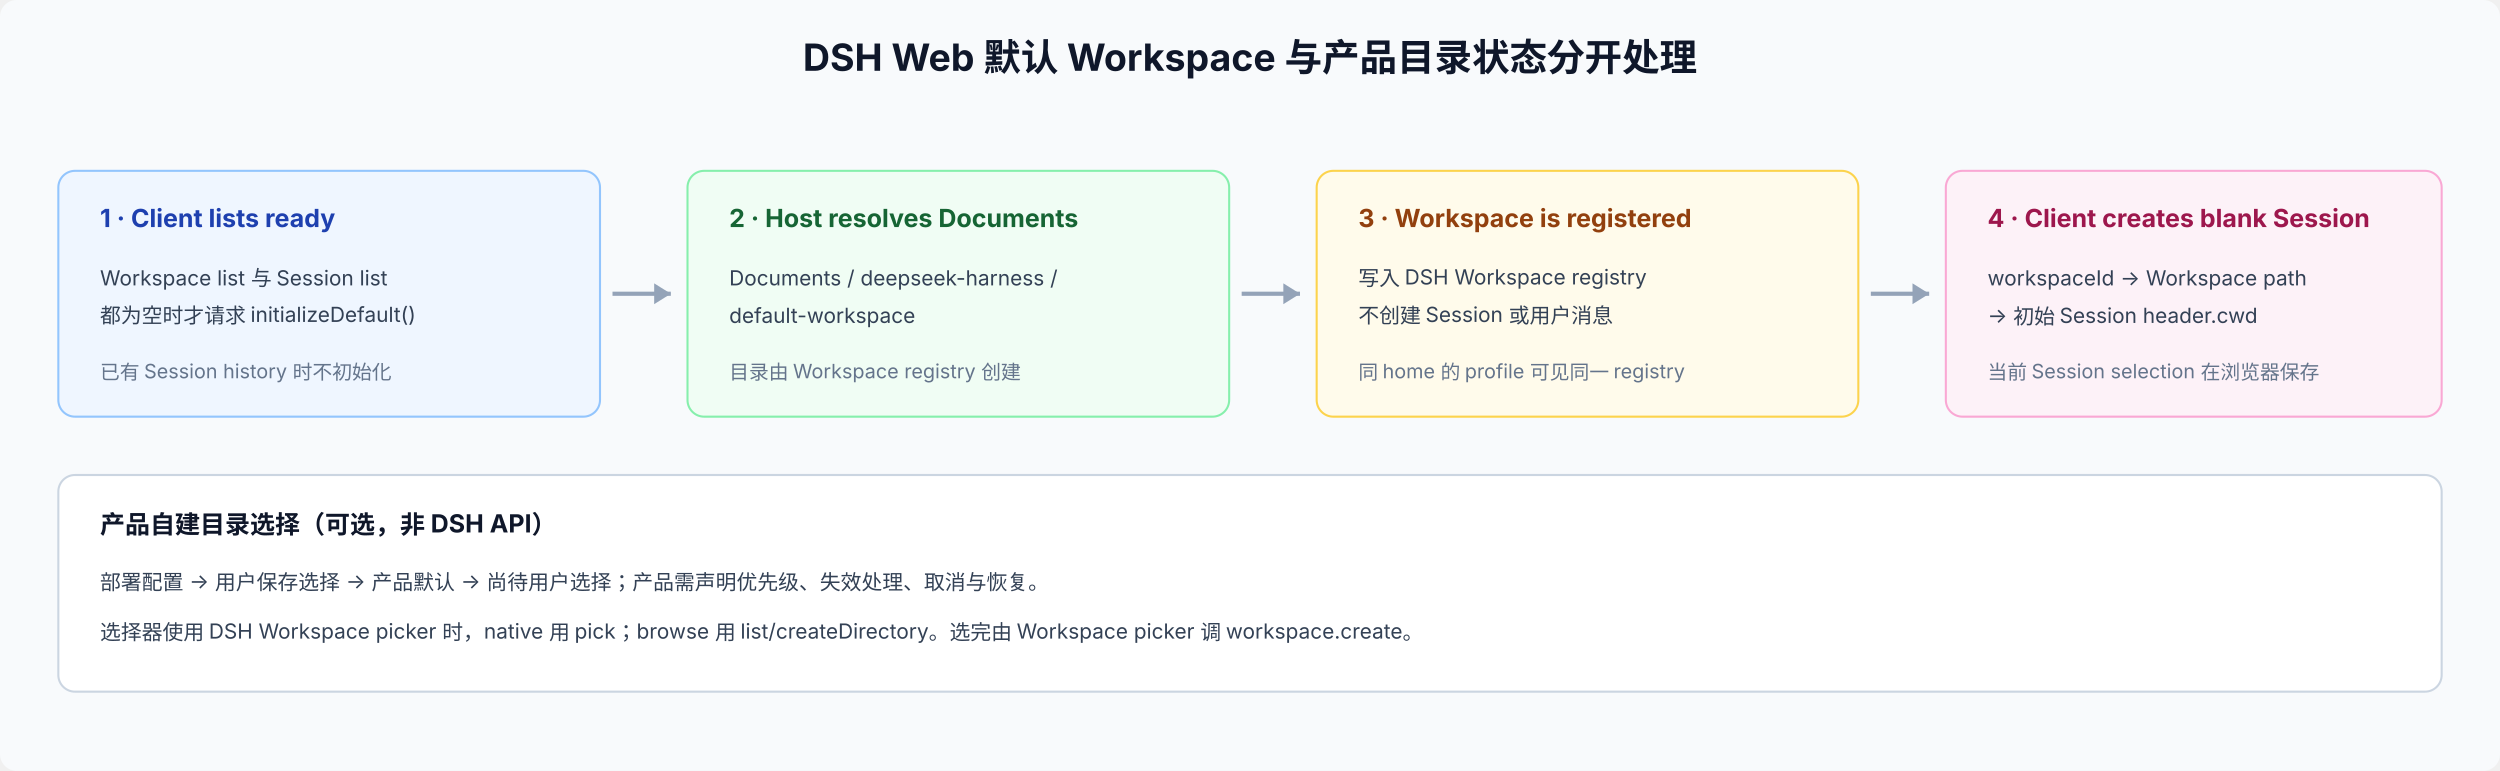
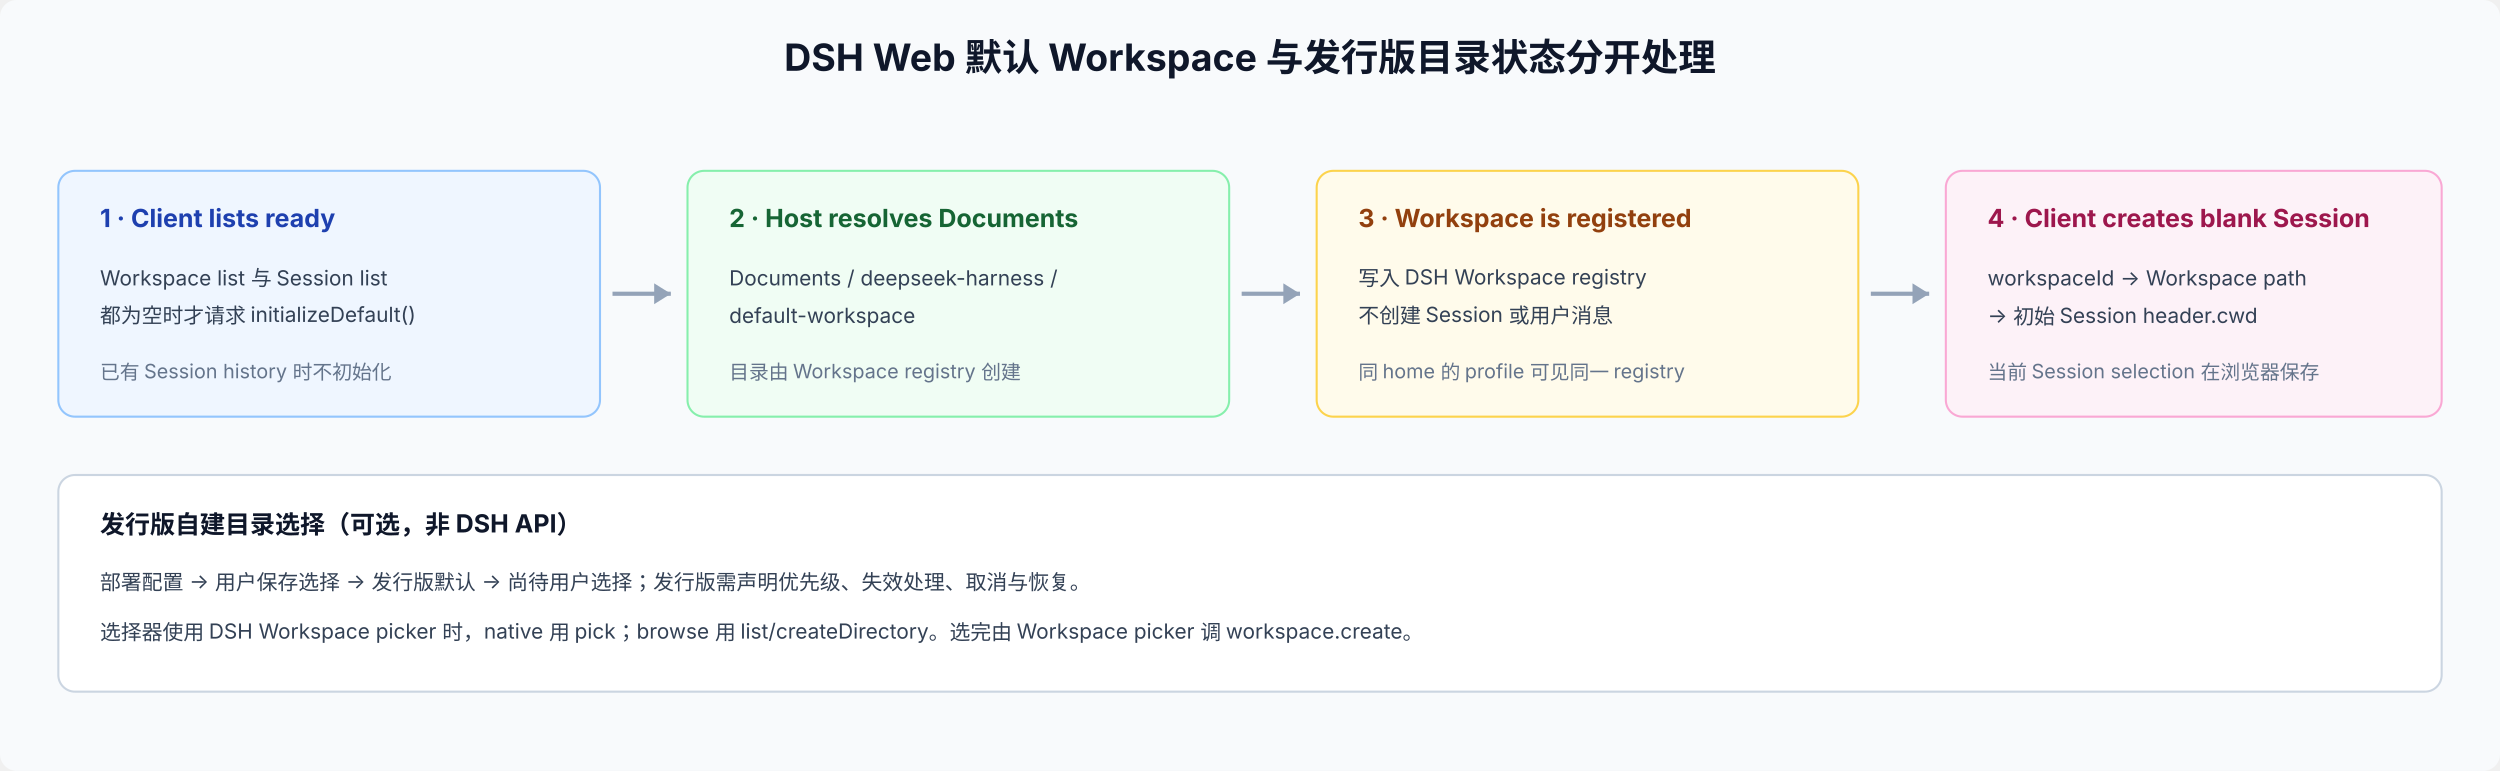
<svg xmlns="http://www.w3.org/2000/svg" viewBox="0 0 1200 370" width="1200" height="370" font-family="system-ui, -apple-system, 'PingFang SC', 'Noto Sans SC', sans-serif" font-size="12">
  <rect width="1200" height="370" rx="8" fill="#f8fafc" />
-   <text x="600" y="34" text-anchor="middle" font-size="18" font-weight="700" fill="#0f172a">DSH Web 默认 Workspace 与产品目录状态分开处理</text>
+   <text x="600" y="34" text-anchor="middle" font-size="18" font-weight="700" fill="#0f172a">DSH Web 默认 Workspace 与发行版目录状态分开处理</text>
  <rect x="28" y="82" width="260" height="118" rx="8" fill="#eff6ff" stroke="#93c5fd" />
  <text x="48" y="109" font-size="12" font-weight="700" fill="#1e40af">1 · Client lists ready</text>
  <text x="48" y="137" font-size="10" fill="#334155">Workspace list 与 Session list</text>
  <text x="48" y="155" font-size="10" fill="#334155">都为空时才请求 initializeDefault()</text>
  <text x="48" y="182" font-size="9.5" fill="#64748b">已有 Session history 时不初始化</text>
  <path d="M294 141 L322 141" stroke="#94a3b8" stroke-width="2" />
  <path d="M322 141 L314 136 L314 146 Z" fill="#94a3b8" />
  <rect x="330" y="82" width="260" height="118" rx="8" fill="#f0fdf4" stroke="#86efac" />
  <text x="350" y="109" font-size="12" font-weight="700" fill="#166534">2 · Host resolves Documents</text>
  <text x="350" y="137" font-size="10" fill="#334155">Documents / deepseek-harness /</text>
  <text x="350" y="155" font-size="10" fill="#334155">default-workspace</text>
  <text x="350" y="182" font-size="9.5" fill="#64748b">目录由 Workspace registry 创建</text>
  <path d="M596 141 L624 141" stroke="#94a3b8" stroke-width="2" />
  <path d="M624 141 L616 136 L616 146 Z" fill="#94a3b8" />
  <rect x="632" y="82" width="260" height="118" rx="8" fill="#fffbeb" stroke="#fcd34d" />
  <text x="652" y="109" font-size="12" font-weight="700" fill="#92400e">3 · Workspace is registered</text>
  <text x="652" y="137" font-size="10" fill="#334155">写入 DSH Workspace registry</text>
  <text x="652" y="155" font-size="10" fill="#334155">不创建 Session 或用户消息</text>
  <text x="652" y="182" font-size="9.5" fill="#64748b">同 home 的 profile 可见同一 registry</text>
  <path d="M898 141 L926 141" stroke="#94a3b8" stroke-width="2" />
  <path d="M926 141 L918 136 L918 146 Z" fill="#94a3b8" />
  <rect x="934" y="82" width="238" height="118" rx="8" fill="#fdf2f8" stroke="#f9a8d4" />
  <text x="954" y="109" font-size="12" font-weight="700" fill="#9d174d">4 · Client creates blank Session</text>
  <text x="954" y="137" font-size="10" fill="#334155">workspaceId → Workspace path</text>
  <text x="954" y="155" font-size="10" fill="#334155">→ 初始 Session header.cwd</text>
  <text x="954" y="182" font-size="9.5" fill="#64748b">当前 Session selection 在浏览器保存</text>
  <rect x="28" y="228" width="1144" height="104" rx="8" fill="#ffffff" stroke="#cbd5e1" />
-   <text x="48" y="256" font-size="12" font-weight="700" fill="#0f172a">产品自建目录选择（可选，非 DSH API）</text>
-   <text x="48" y="283" font-size="10" fill="#334155">部署配置 → 用户保存选择 → 产品默认 → 尚待用户选择；产品需声明优先级、失效处理、取消与恢复。</text>
+   <text x="48" y="256" font-size="12" font-weight="700" fill="#0f172a">发行版自建目录选择（可选，非 DSH API）</text>
+   <text x="48" y="283" font-size="10" fill="#334155">部署配置 → 用户保存选择 → 发行版默认 → 尚待用户选择；发行版需声明优先级、失效处理、取消与恢复。</text>
  <text x="48" y="307" font-size="10" fill="#334155">选择器使用 DSH Workspace picker 时，native 用 pick；browse 用 list/createDirectory。选完由 Workspace picker 调 workspace.create。</text>
</svg>
